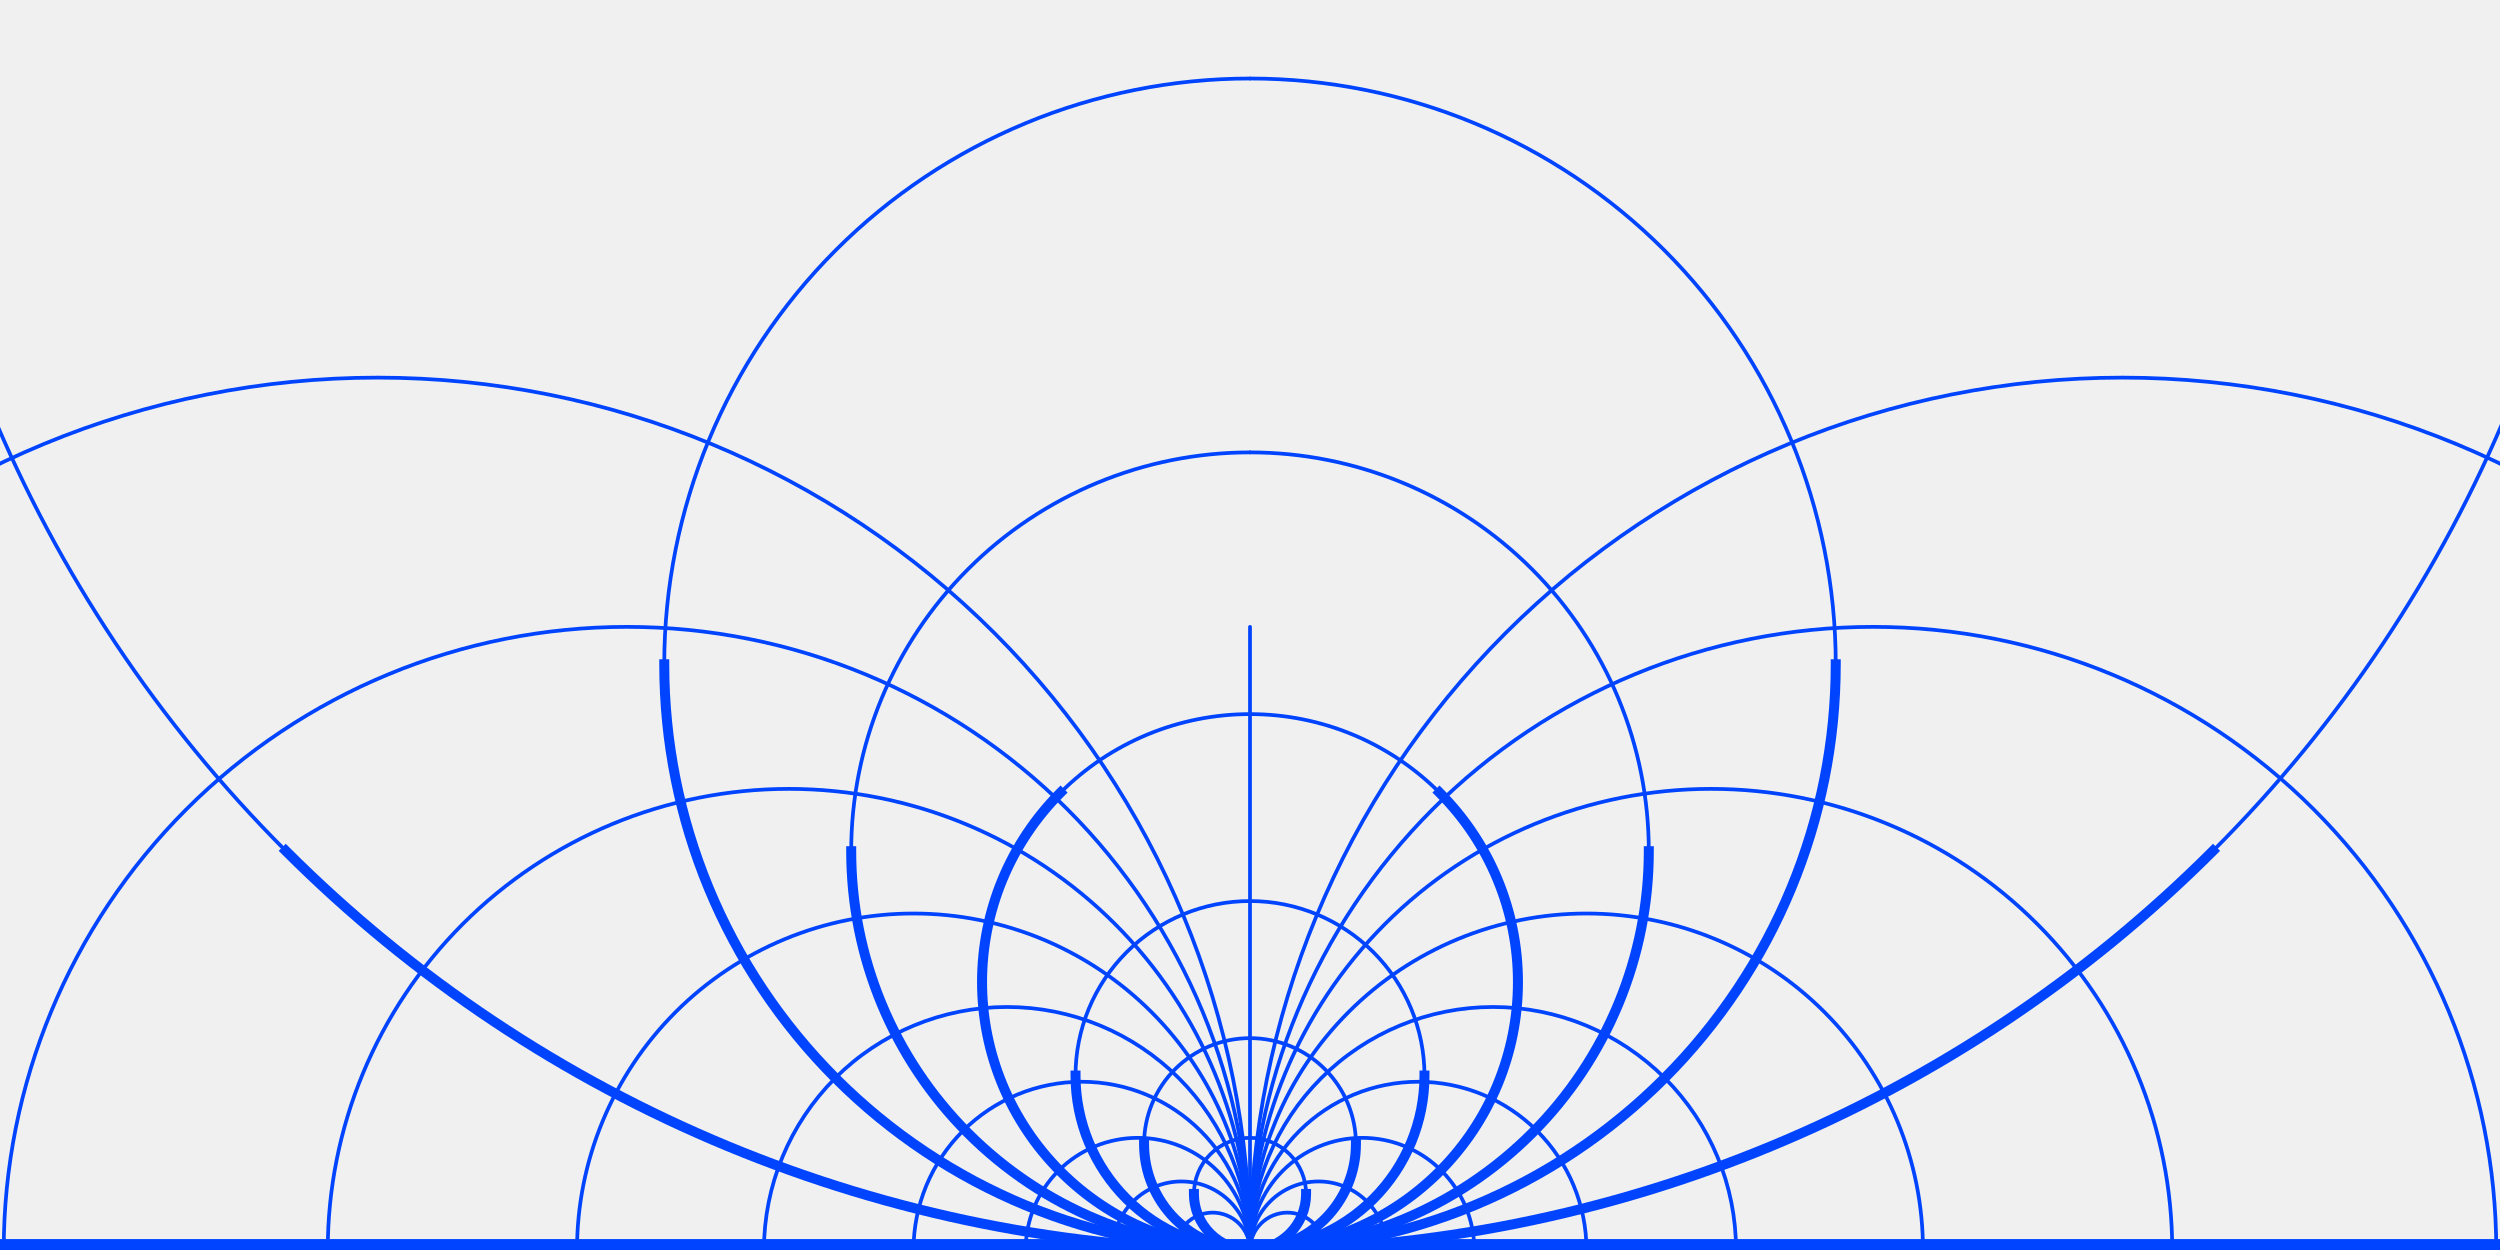
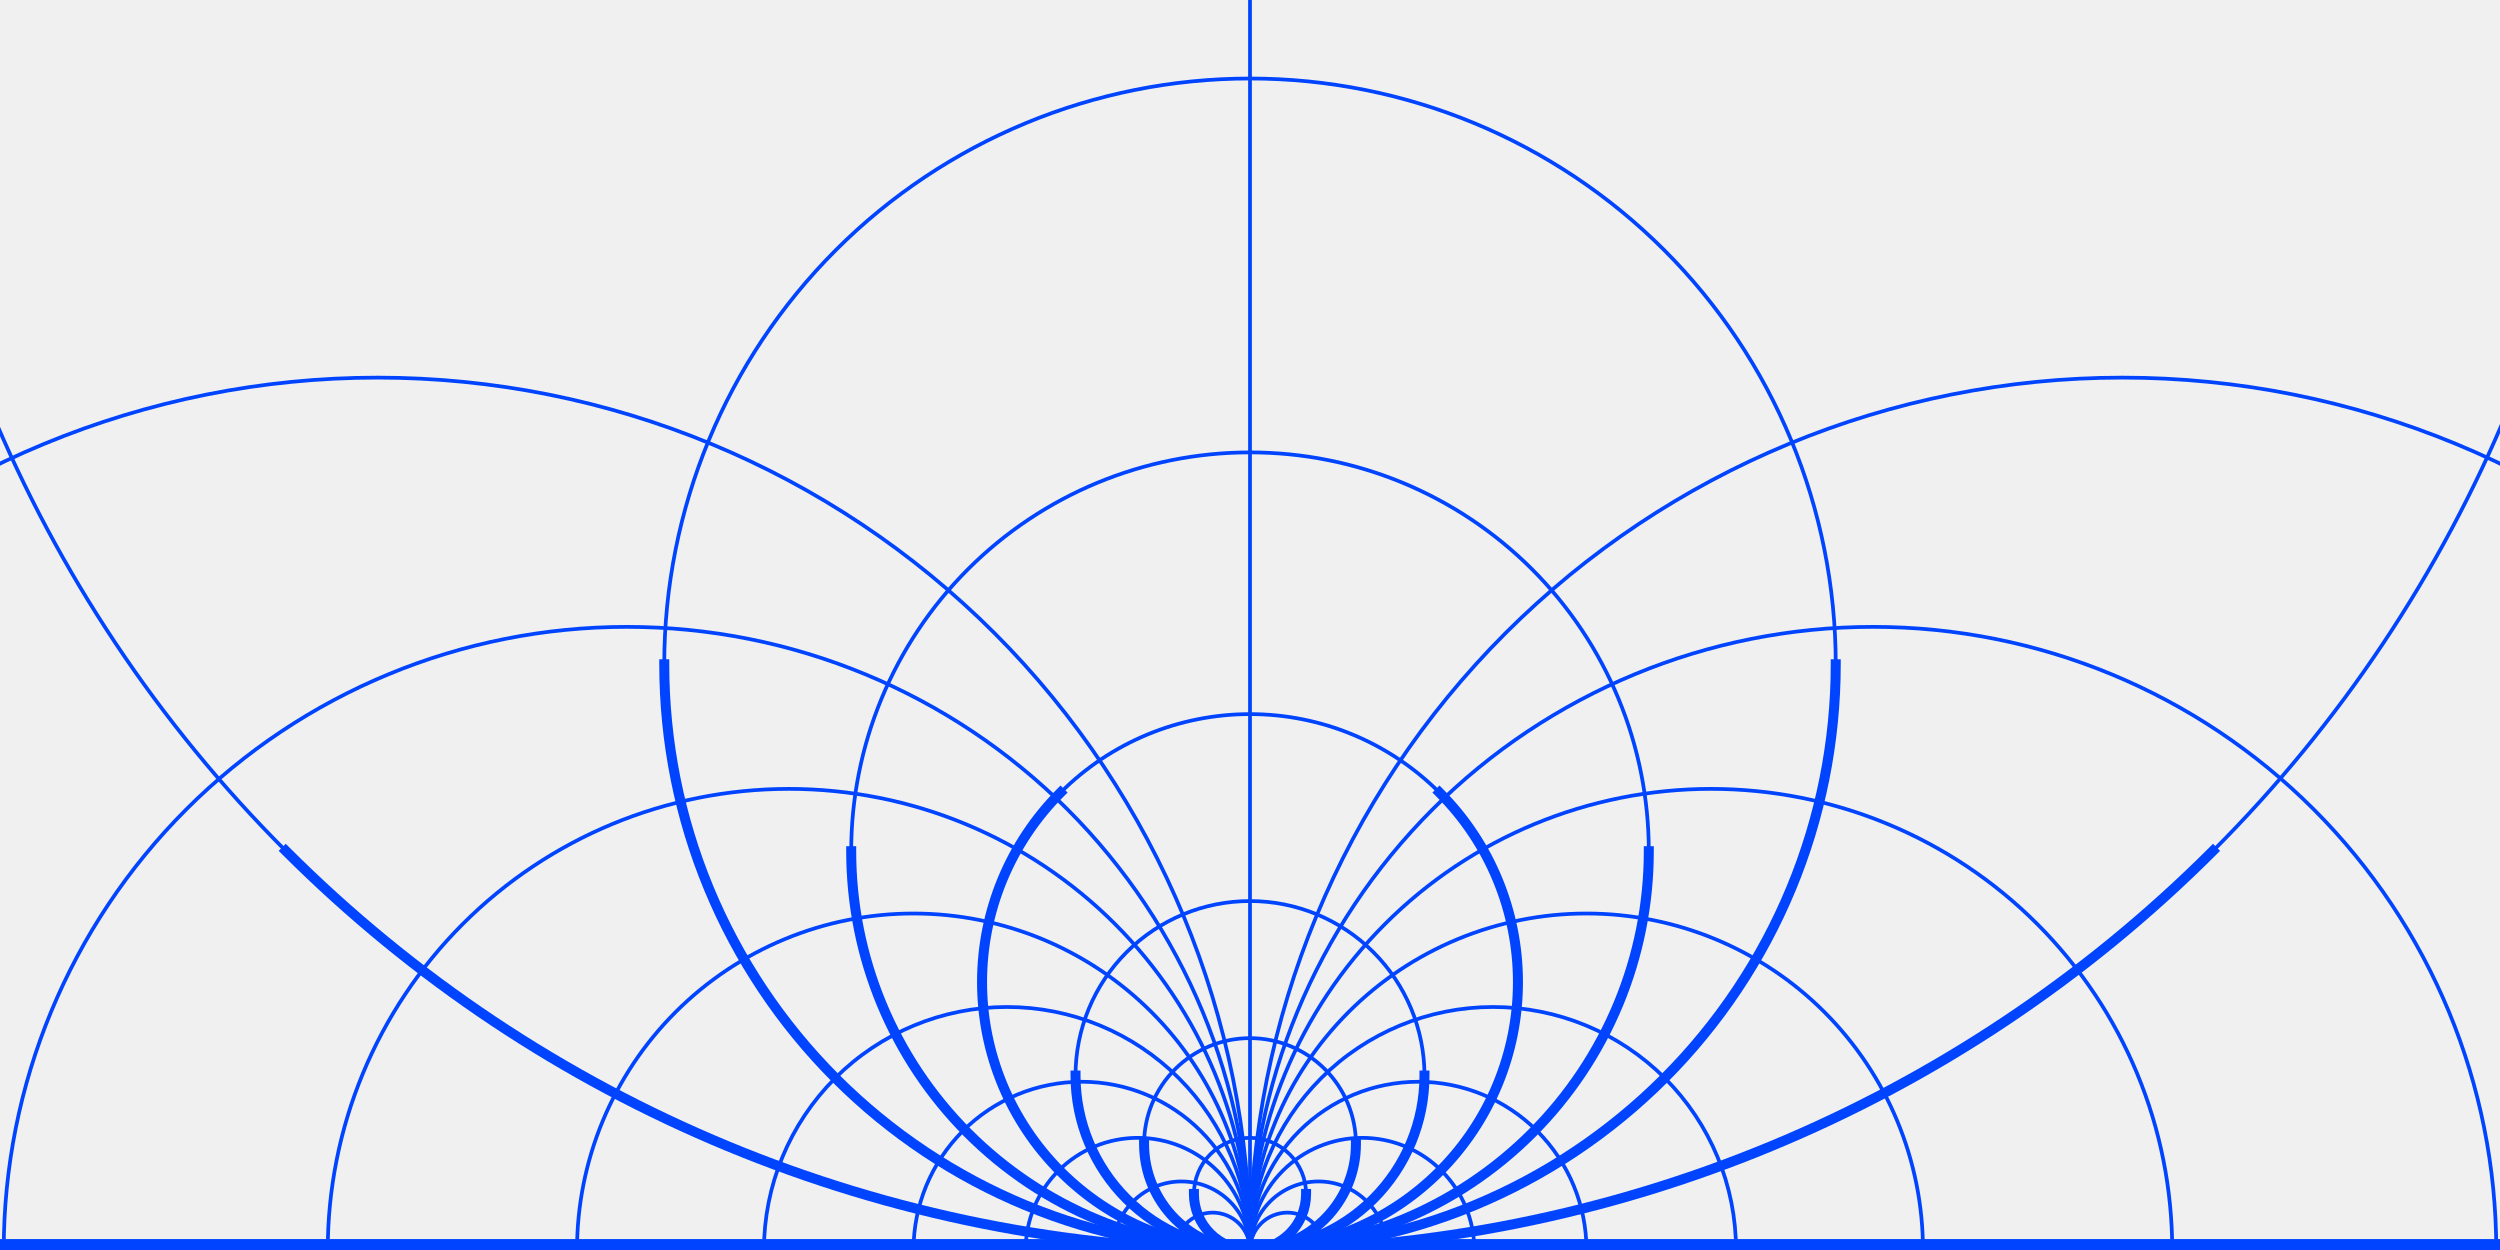
<svg xmlns="http://www.w3.org/2000/svg" width="1000" height="500" viewBox="0 0 1000 500" fill="none">
  <g clip-path="url(#clip0_16_289)">
    <mask id="mask0_16_289" style="mask-type:luminance" maskUnits="userSpaceOnUse" x="0" y="0" width="1000" height="500">
      <path d="M1000 500H0V0H1000V500Z" fill="white" />
    </mask>
    <g mask="url(#mask0_16_289)">
      <path d="M0 499.626H1000" stroke="#0044FF" stroke-width="0.499" stroke-linecap="round" />
      <path d="M0 499.626H1000" stroke="#0044FF" stroke-width="7.976" stroke-linecap="round" />
-       <path d="M500 500V250.748" stroke="#0044FF" stroke-width="1.496" stroke-linecap="round" />
+       <path d="M500 500L500 -75" stroke="#0044FF" stroke-width="1.496" stroke-linecap="round" />
      <path d="M500 500C494.05 500 488.344 497.637 484.137 493.43C479.931 489.223 477.567 483.517 477.567 477.567C477.567 471.618 479.931 465.912 484.137 461.705C488.344 457.498 494.05 455.135 500 455.135" stroke="#0044FF" stroke-width="1.496" stroke-linecap="round" />
      <path d="M477.567 477.567C477.567 483.517 479.931 489.223 484.137 493.43C488.344 497.637 494.05 500 500 500" stroke="#0044FF" stroke-width="4" stroke-linecap="square" />
      <path d="M500 500C505.947 500 511.655 497.637 515.862 493.43C520.07 489.223 522.433 483.517 522.433 477.567C522.433 471.618 520.07 465.912 515.862 461.705C511.655 457.498 505.947 455.135 500 455.135" stroke="#0044FF" stroke-width="1.496" stroke-linecap="round" />
      <path d="M522.433 477.567C522.433 483.517 520.07 489.223 515.862 493.43C511.655 497.637 505.947 500 500 500" stroke="#0044FF" stroke-width="4" stroke-linecap="square" />
      <path d="M500 500C488.762 500 477.984 495.536 470.038 487.589C462.091 479.643 457.627 468.865 457.627 457.627C457.627 446.389 462.091 435.612 470.038 427.665C477.984 419.718 488.762 415.254 500 415.254" stroke="#0044FF" stroke-width="1.496" stroke-linecap="round" />
      <path d="M500 500C511.236 500 522.014 495.536 529.96 487.589C537.906 479.643 542.373 468.865 542.373 457.627C542.373 446.389 537.906 435.612 529.96 427.665C522.014 419.718 511.236 415.254 500 415.254" stroke="#0044FF" stroke-width="1.496" stroke-linecap="round" />
      <path d="M457.627 457.627C457.627 468.865 462.091 479.643 470.038 487.589C477.984 495.536 488.762 500 500 500" stroke="#0044FF" stroke-width="4" stroke-linecap="square" />
      <path d="M542.373 457.627C542.373 468.865 537.906 479.643 529.96 487.589C522.014 495.536 511.236 500 500 500" stroke="#0044FF" stroke-width="4" stroke-linecap="square" />
      <path d="M500 500C481.49 500 463.739 492.647 450.65 479.559C437.562 466.47 430.209 448.719 430.209 430.209C430.209 411.7 437.562 393.948 450.65 380.86C463.739 367.772 481.49 360.419 500 360.419" stroke="#0044FF" stroke-width="1.496" stroke-linecap="round" />
      <path d="M500 500C518.509 500 536.261 492.647 549.347 479.559C562.437 466.47 569.79 448.719 569.79 430.209C569.79 411.7 562.437 393.948 549.347 380.86C536.261 367.772 518.509 360.419 500 360.419" stroke="#0044FF" stroke-width="1.496" stroke-linecap="round" />
      <path d="M500 500C481.49 500 463.739 492.647 450.65 479.559C437.562 466.47 430.209 448.719 430.209 430.209" stroke="#0044FF" stroke-width="4" stroke-linecap="square" />
      <path d="M569.79 430.209C569.79 448.719 562.437 466.47 549.347 479.559C536.261 492.647 518.509 500 500 500" stroke="#0044FF" stroke-width="4" stroke-linecap="square" />
      <path d="M500 500C471.574 500 444.313 488.708 424.213 468.608C404.113 448.508 392.821 421.247 392.821 392.822C392.821 364.396 404.113 337.135 424.213 317.035C444.313 296.935 471.574 285.643 500 285.643" stroke="#0044FF" stroke-width="1.496" stroke-linecap="round" />
      <path d="M500 500C528.424 500 555.688 488.708 575.787 468.608C595.887 448.508 607.178 421.247 607.178 392.822C607.178 364.396 595.887 337.135 575.787 317.035C555.688 296.935 528.424 285.643 500 285.643" stroke="#0044FF" stroke-width="1.496" stroke-linecap="round" />
      <path d="M424.213 317.035C404.113 337.135 392.821 364.396 392.821 392.822C392.821 421.247 404.113 448.508 424.213 468.608C444.313 488.708 471.574 500 500 500" stroke="#0044FF" stroke-width="4" stroke-linecap="square" />
      <path d="M575.787 317.035C595.887 337.135 607.178 364.396 607.178 392.822C607.178 421.247 595.887 448.508 575.787 468.608C555.688 488.708 528.424 500 500 500" stroke="#0044FF" stroke-width="4" stroke-linecap="square" />
      <path d="M500 500C457.692 500 417.117 483.193 387.201 453.277C357.285 423.361 340.479 382.786 340.479 340.479C340.479 298.171 357.285 257.596 387.201 227.68C417.117 197.764 457.692 180.957 500 180.957" stroke="#0044FF" stroke-width="1.496" stroke-linecap="round" />
      <path d="M500 500C542.308 500 582.881 483.193 612.797 453.277C642.717 423.361 659.521 382.786 659.521 340.479C659.521 298.171 642.717 257.596 612.797 227.68C582.881 197.764 542.308 180.957 500 180.957" stroke="#0044FF" stroke-width="1.496" stroke-linecap="round" />
      <path d="M340.479 340.479C340.479 382.786 357.285 423.361 387.201 453.277C417.117 483.193 457.692 500 500 500" stroke="#0044FF" stroke-width="4" stroke-linecap="square" />
      <path d="M659.521 340.479C659.521 382.786 642.717 423.361 612.797 453.277C582.881 483.193 542.308 500 500 500" stroke="#0044FF" stroke-width="4" stroke-linecap="square" />
      <path d="M500 500C437.86 500 378.266 475.315 334.327 431.376C290.388 387.437 265.703 327.842 265.703 265.703C265.703 203.563 290.388 143.969 334.327 100.03C378.266 56.091 437.86 31.406 500 31.406" stroke="#0044FF" stroke-width="1.496" stroke-linecap="round" />
      <path d="M265.703 265.703C265.703 327.842 290.388 387.437 334.327 431.376C378.266 475.315 437.86 500 500 500" stroke="#0044FF" stroke-width="4" stroke-linecap="square" />
      <path d="M500 500C562.139 500 621.735 475.315 665.673 431.376C709.611 387.437 734.297 327.842 734.297 265.703C734.297 203.563 709.611 143.969 665.673 100.03C621.735 56.091 562.139 31.406 500 31.406" stroke="#0044FF" stroke-width="1.496" stroke-linecap="round" />
      <path d="M734.297 265.703C734.297 327.842 709.611 387.437 665.673 431.376C621.735 475.315 562.139 500 500 500" stroke="#0044FF" stroke-width="4" stroke-linecap="square" />
      <path d="M499.751 500C355.177 500 216.525 442.568 114.297 340.339C12.068 238.111 -45.364 99.459 -45.364 -45.115C-45.364 -189.686 12.068 -328.34 114.297 -430.568C216.525 -532.797 355.177 -590.229 499.751 -590.229" stroke="#0044FF" stroke-width="1.496" stroke-linecap="round" />
      <path d="M499.751 500C355.178 500 216.525 442.568 114.297 340.339" stroke="#0044FF" stroke-width="4" stroke-linecap="square" />
      <path d="M499.75 500C644.322 500 782.976 442.568 885.204 340.339C987.432 238.111 1044.87 99.459 1044.87 -45.115C1044.87 -189.686 987.432 -328.34 885.204 -430.568C782.976 -532.797 644.322 -590.229 499.75 -590.229" stroke="#0044FF" stroke-width="1.496" stroke-linecap="round" />
      <path d="M499.75 500C644.322 500 782.976 442.568 885.204 340.339" stroke="#0044FF" stroke-width="4" stroke-linecap="square" />
      <path d="M500 500C500 496.034 501.575 492.23 504.382 489.425C507.183 486.621 510.987 485.045 514.955 485.045C518.923 485.045 522.727 486.621 525.528 489.425C528.335 492.23 529.91 496.034 529.91 500" stroke="#0044FF" stroke-width="1.496" stroke-linecap="round" />
      <path d="M500 500C500 496.034 498.424 492.23 495.62 489.425C492.815 486.621 489.011 485.045 485.045 485.045C481.079 485.045 477.275 486.621 474.47 489.425C471.666 492.23 470.09 496.034 470.09 500" stroke="#0044FF" stroke-width="1.496" stroke-linecap="round" />
      <path d="M500 500C500 492.728 502.886 485.755 508.031 480.613C513.17 475.471 520.145 472.582 527.418 472.582C534.691 472.582 541.665 475.471 546.805 480.613C551.949 485.755 554.835 492.728 554.835 500" stroke="#0044FF" stroke-width="1.496" stroke-linecap="round" />
      <path d="M500 500C500 492.728 497.111 485.755 491.97 480.613C486.828 475.471 479.854 472.582 472.582 472.582C465.311 472.582 458.337 475.471 453.195 480.613C448.053 485.755 445.165 492.728 445.165 500" stroke="#0044FF" stroke-width="1.496" stroke-linecap="round" />
      <path d="M500 500C500 488.101 504.726 476.689 513.141 468.275C521.555 459.861 532.966 455.135 544.865 455.135C556.765 455.135 568.175 459.861 576.59 468.275C585.005 476.689 589.731 488.101 589.731 500" stroke="#0044FF" stroke-width="1.496" stroke-linecap="round" />
      <path d="M500 500C500 488.101 495.273 476.689 486.859 468.275C478.445 459.861 467.033 455.135 455.134 455.135C443.236 455.135 431.824 459.861 423.41 468.275C414.996 476.689 410.269 488.101 410.269 500" stroke="#0044FF" stroke-width="1.496" stroke-linecap="round" />
      <path d="M500 500C500 482.151 507.089 465.034 519.711 452.413C532.333 439.792 549.452 432.702 567.298 432.702C585.145 432.702 602.263 439.792 614.885 452.413C627.507 465.034 634.596 482.151 634.596 500" stroke="#0044FF" stroke-width="1.496" stroke-linecap="round" />
      <path d="M500 500C500 482.151 492.91 465.034 480.289 452.413C467.668 439.792 450.55 432.702 432.702 432.702C414.853 432.702 397.736 439.792 385.115 452.413C372.494 465.034 365.404 482.151 365.404 500" stroke="#0044FF" stroke-width="1.496" stroke-linecap="round" />
      <path d="M500 500C500 474.219 510.239 449.494 528.47 431.263C546.7 413.033 571.426 402.792 597.208 402.792C622.991 402.792 647.717 413.033 665.947 431.263C684.177 449.494 694.417 474.219 694.417 500" stroke="#0044FF" stroke-width="1.496" stroke-linecap="round" />
      <path d="M500 500C500 474.219 489.758 449.494 471.528 431.263C453.298 413.033 428.573 402.792 402.792 402.792C377.01 402.792 352.285 413.033 334.055 431.263C315.825 449.494 305.583 474.219 305.583 500" stroke="#0044FF" stroke-width="1.496" stroke-linecap="round" />
      <path d="M500 500C500 464.303 514.182 430.068 539.422 404.826C564.666 379.584 598.898 365.404 634.596 365.404C670.294 365.404 704.526 379.584 729.771 404.826C755.01 430.068 769.192 464.303 769.192 500" stroke="#0044FF" stroke-width="1.496" stroke-linecap="round" />
      <path d="M500 500C500 464.303 485.82 430.068 460.578 404.826C435.336 379.584 401.101 365.404 365.404 365.404C329.707 365.404 295.472 379.584 270.23 404.826C244.988 430.068 230.808 464.303 230.808 500" stroke="#0044FF" stroke-width="1.496" stroke-linecap="round" />
      <path d="M500 500C500 451.082 519.432 404.167 554.023 369.576C588.614 334.986 635.528 315.553 684.447 315.553C733.365 315.553 780.279 334.986 814.87 369.576C849.462 404.167 868.893 451.082 868.893 500" stroke="#0044FF" stroke-width="1.496" stroke-linecap="round" />
      <path d="M500 500C500 451.082 480.567 404.167 445.977 369.576C411.386 334.986 364.472 315.553 315.553 315.553C266.635 315.553 219.72 334.986 185.13 369.576C150.539 404.167 131.107 451.082 131.107 500" stroke="#0044FF" stroke-width="1.496" stroke-linecap="round" />
      <path d="M500 500C500 433.894 526.261 370.496 573.006 323.752C619.746 277.008 683.146 250.748 749.252 250.748C815.359 250.748 878.759 277.008 925.499 323.752C972.243 370.496 998.504 433.894 998.504 500" stroke="#0044FF" stroke-width="1.496" stroke-linecap="round" />
      <path d="M500 500C500 433.894 473.74 370.496 426.996 323.752C380.252 277.008 316.854 250.748 250.748 250.748C184.642 250.748 121.244 277.008 74.5 323.752C27.756 370.496 1.496 433.894 1.496 500" stroke="#0044FF" stroke-width="1.496" stroke-linecap="round" />
      <path d="M500 500C500 407.452 536.765 318.694 602.208 253.253C667.647 187.812 756.406 151.047 848.953 151.047C941.5 151.047 1030.26 187.812 1095.7 253.253C1161.14 318.694 1197.91 407.452 1197.91 500" stroke="#0044FF" stroke-width="1.496" stroke-linecap="round" />
      <path d="M500 500C500 407.452 463.235 318.694 397.794 253.253C332.352 187.812 243.595 151.047 151.047 151.047C58.498 151.047 -30.259 187.812 -95.7 253.253C-161.142 318.694 -197.906 407.452 -197.906 500" stroke="#0044FF" stroke-width="1.496" stroke-linecap="round" />
    </g>
  </g>
  <defs>
    <clipPath id="clip0_16_289">
      <rect width="1000" height="500" fill="white" transform="matrix(1 0 0 -1 0 500)" />
    </clipPath>
  </defs>
</svg>
